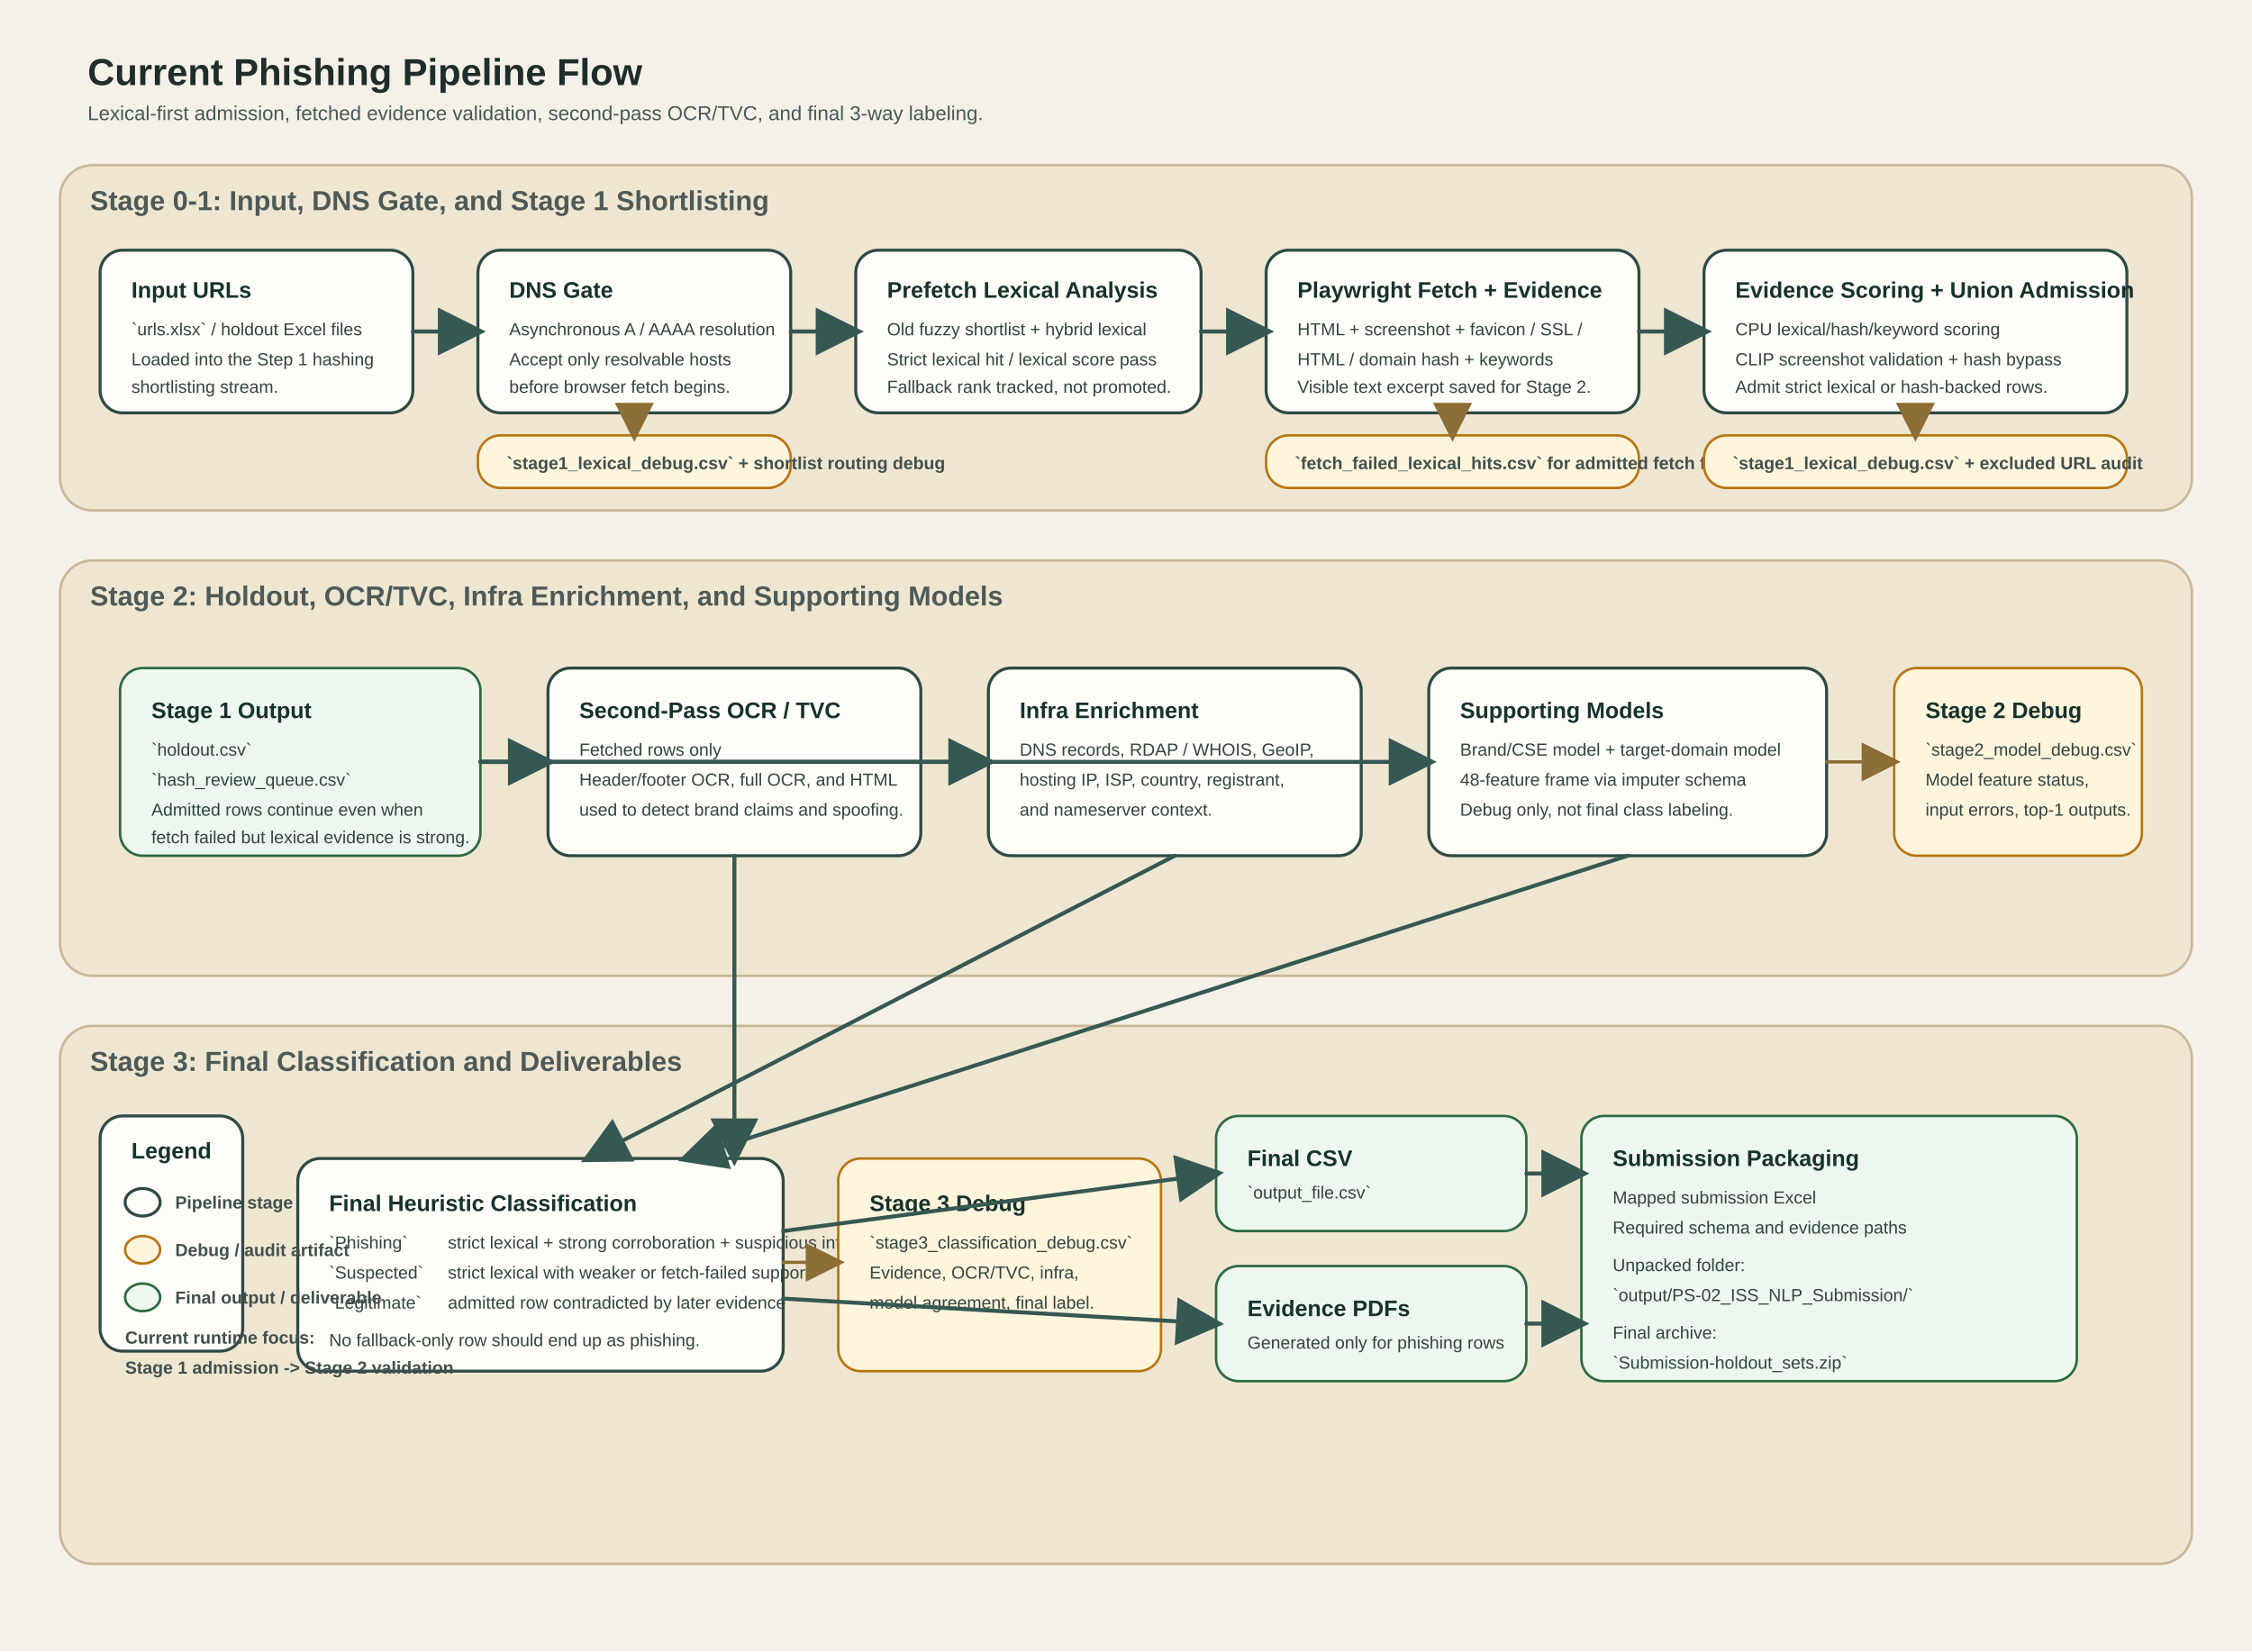
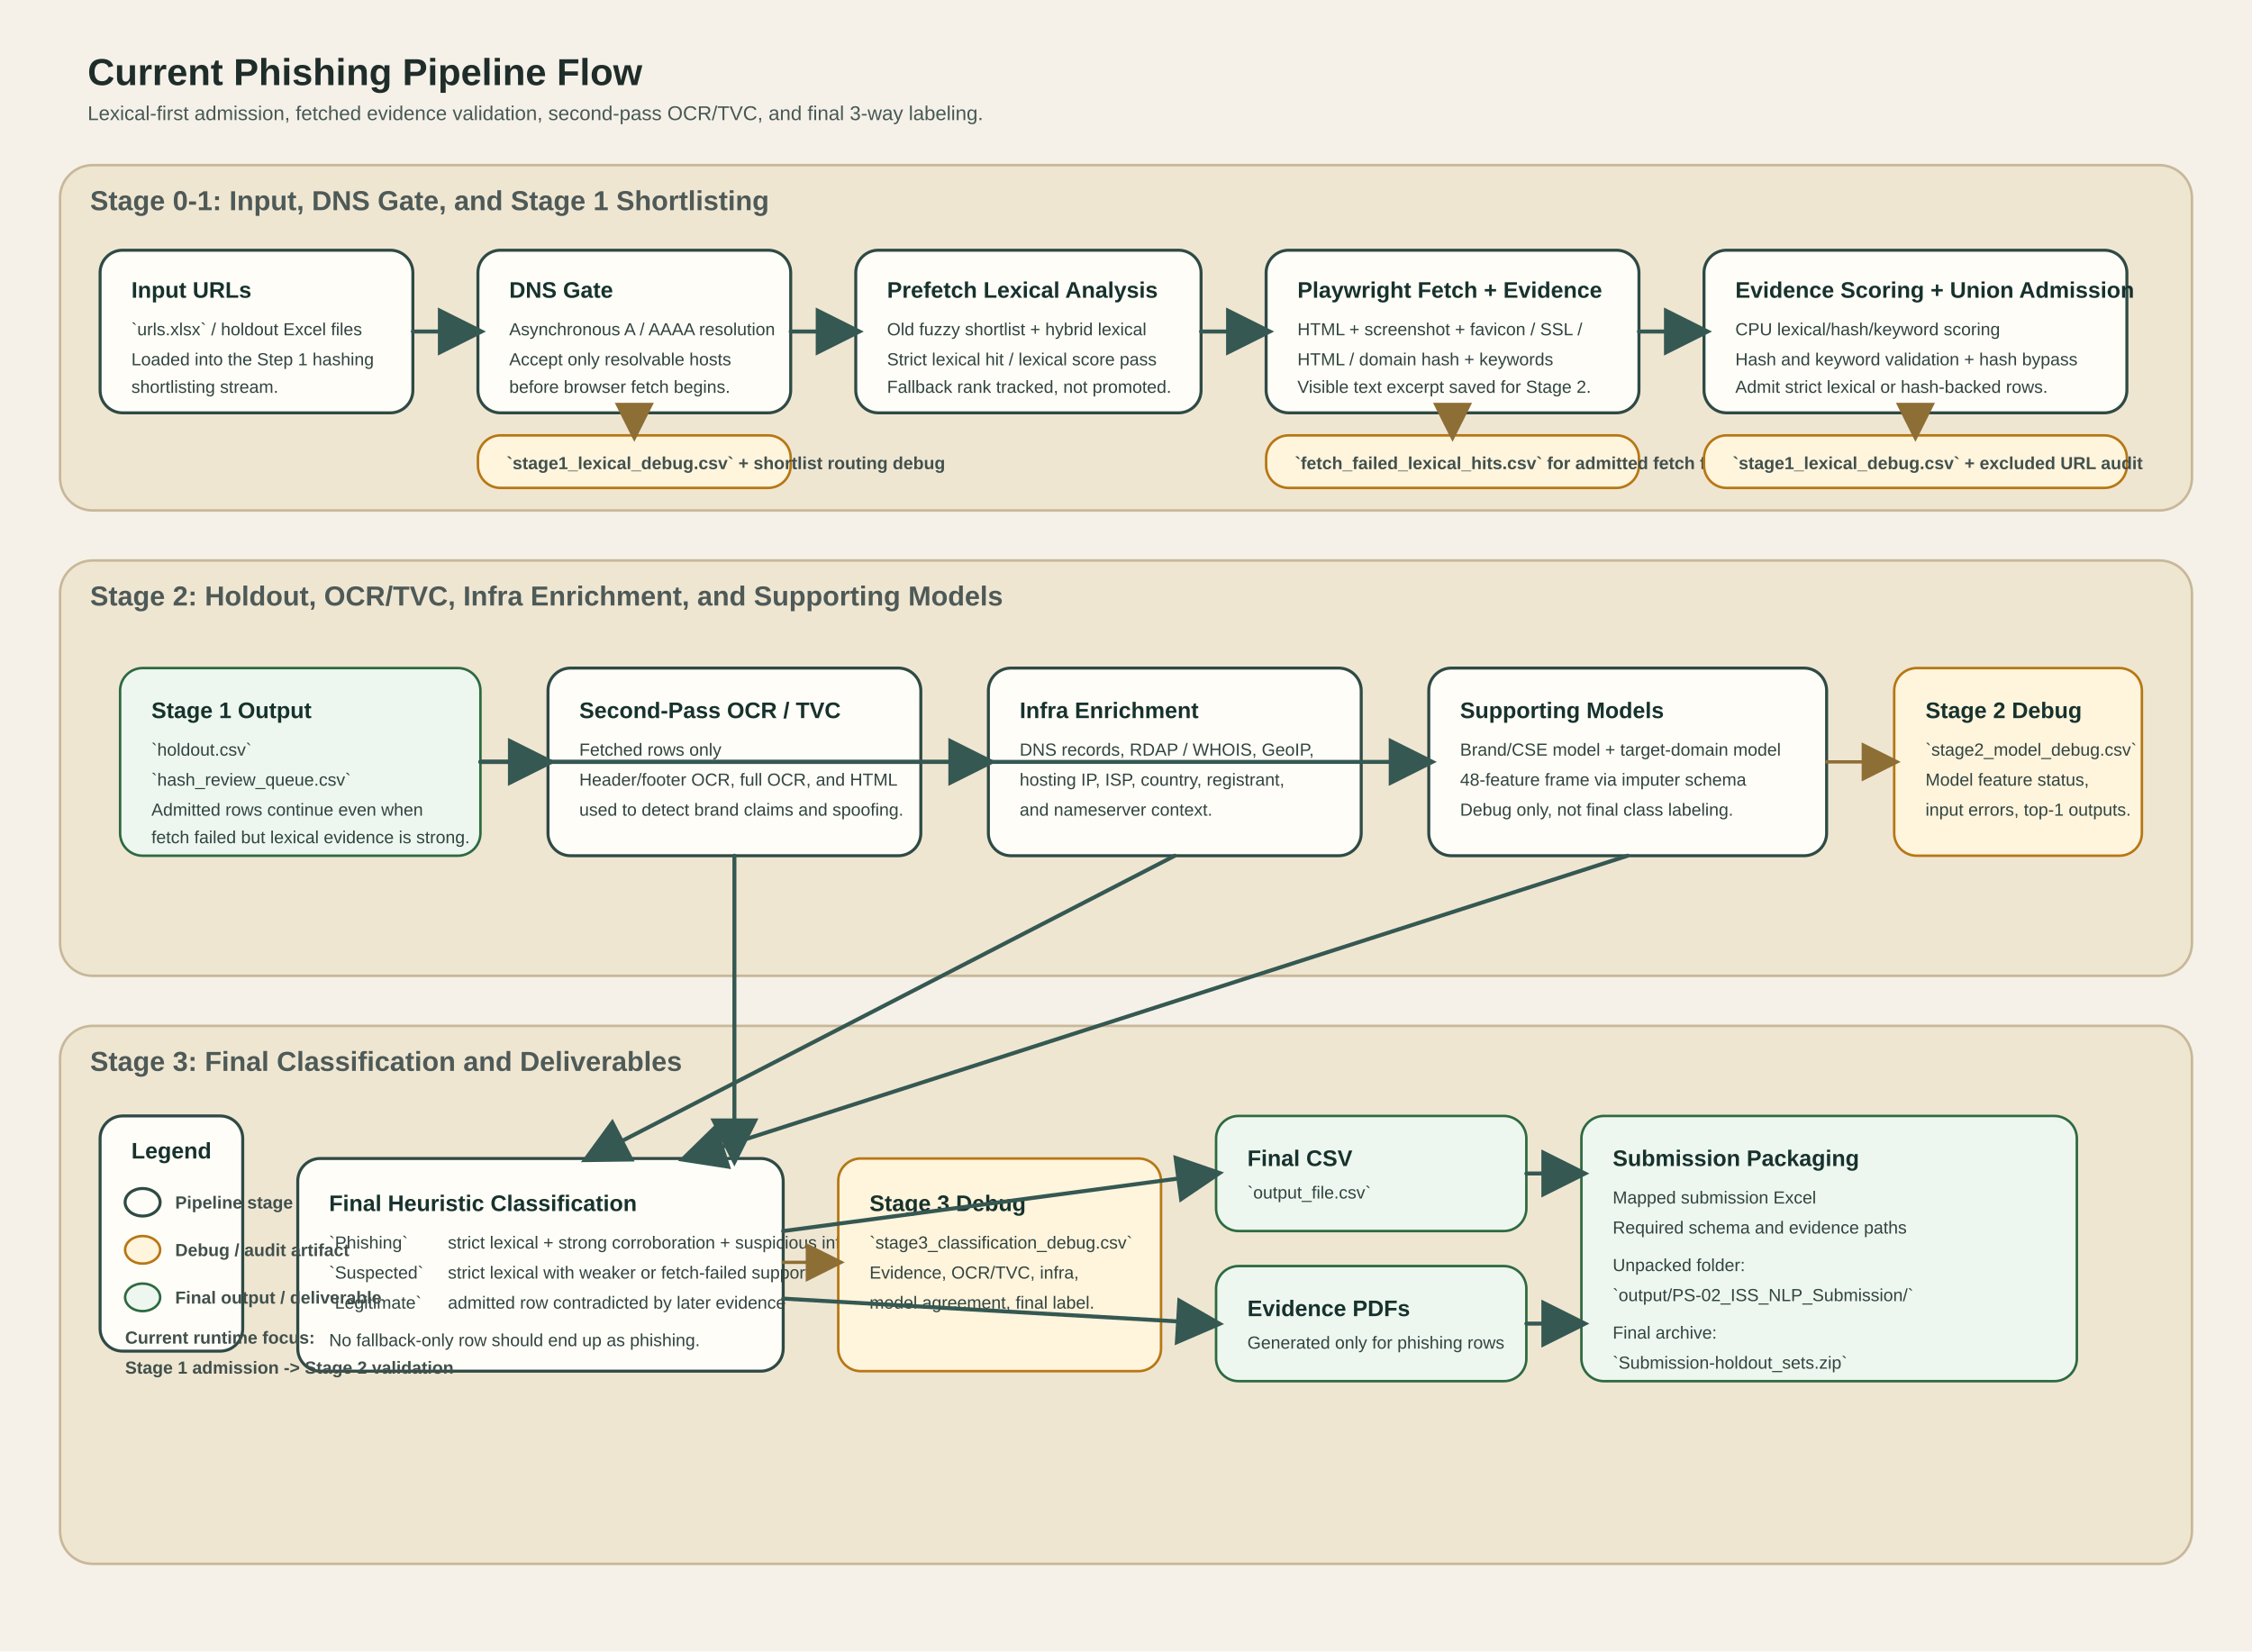
<svg xmlns="http://www.w3.org/2000/svg" width="1800" height="1320" viewBox="0 0 1800 1320" role="img" aria-labelledby="title desc">
  <defs>
    <style>
      .bg { fill: #f5f1e8; }
      .title { font: 700 30px 'Segoe UI', Arial, sans-serif; fill: #1f2d2a; }
      .subtitle { font: 400 16px 'Segoe UI', Arial, sans-serif; fill: #475854; }
      .group { fill: #efe6d2; stroke: #c8b899; stroke-width: 2; rx: 26; }
      .box { fill: #fffdf8; stroke: #2f4a45; stroke-width: 2.4; rx: 18; }
      .debug { fill: #fff4dc; stroke: #b77715; stroke-width: 2; rx: 18; }
      .output { fill: #edf7ef; stroke: #2d6a41; stroke-width: 2; rx: 18; }
      .label { font: 700 18px 'Segoe UI', Arial, sans-serif; fill: #17322d; }
      .body { font: 400 14px 'Segoe UI', Arial, sans-serif; fill: #314440; }
      .groupLabel { font: 700 22px 'Segoe UI', Arial, sans-serif; fill: #4e5a57; }
      .arrow { stroke: #355852; stroke-width: 3.2; fill: none; stroke-linecap: round; stroke-linejoin: round; }
      .arrowThin { stroke: #8d6e35; stroke-width: 2.6; fill: none; stroke-linecap: round; stroke-linejoin: round; }
      .legend { font: 600 14px 'Segoe UI', Arial, sans-serif; fill: #41504c; }
    </style>
    <marker id="arrowHead" markerWidth="12" markerHeight="12" refX="10" refY="6" orient="auto">
      <path d="M0,0 L12,6 L0,12 z" fill="#355852" />
    </marker>
    <marker id="arrowHeadThin" markerWidth="12" markerHeight="12" refX="10" refY="6" orient="auto">
      <path d="M0,0 L12,6 L0,12 z" fill="#8d6e35" />
    </marker>
  </defs>
  <rect class="bg" x="0" y="0" width="1800" height="1320" />
  <text class="title" x="70" y="68">Current Phishing Pipeline Flow</text>
  <text class="subtitle" x="70" y="96">Lexical-first admission, fetched evidence validation, second-pass OCR/TVC, and final 3-way labeling.</text>
  <rect class="group" x="48" y="132" width="1704" height="276" />
  <text class="groupLabel" x="72" y="168">Stage 0-1: Input, DNS Gate, and Stage 1 Shortlisting</text>
  <rect class="box" x="80" y="200" width="250" height="130" />
  <text class="label" x="105" y="238">Input URLs</text>
  <text class="body" x="105" y="268">`urls.xlsx` / holdout Excel files</text>
  <text class="body" x="105" y="292">Loaded into the Step 1 hashing</text>
  <text class="body" x="105" y="314">shortlisting stream.</text>
  <rect class="box" x="382" y="200" width="250" height="130" />
  <text class="label" x="407" y="238">DNS Gate</text>
  <text class="body" x="407" y="268">Asynchronous A / AAAA resolution</text>
  <text class="body" x="407" y="292">Accept only resolvable hosts</text>
  <text class="body" x="407" y="314">before browser fetch begins.</text>
  <rect class="box" x="684" y="200" width="276" height="130" />
  <text class="label" x="709" y="238">Prefetch Lexical Analysis</text>
  <text class="body" x="709" y="268">Old fuzzy shortlist + hybrid lexical</text>
  <text class="body" x="709" y="292">Strict lexical hit / lexical score pass</text>
  <text class="body" x="709" y="314">Fallback rank tracked, not promoted.</text>
  <rect class="box" x="1012" y="200" width="298" height="130" />
  <text class="label" x="1037" y="238">Playwright Fetch + Evidence</text>
  <text class="body" x="1037" y="268">HTML + screenshot + favicon / SSL /</text>
  <text class="body" x="1037" y="292">HTML / domain hash + keywords</text>
  <text class="body" x="1037" y="314">Visible text excerpt saved for Stage 2.</text>
  <rect class="box" x="1362" y="200" width="338" height="130" />
  <text class="label" x="1387" y="238">Evidence Scoring + Union Admission</text>
  <text class="body" x="1387" y="268">CPU lexical/hash/keyword scoring</text>
-   <text class="body" x="1387" y="292">CLIP screenshot validation + hash bypass</text>
+   <text class="body" x="1387" y="292">Hash and keyword validation + hash bypass</text>
  <text class="body" x="1387" y="314">Admit strict lexical or hash-backed rows.</text>
  <rect class="debug" x="382" y="348" width="250" height="42" />
  <text class="legend" x="405" y="375">`stage1_lexical_debug.csv` + shortlist routing debug</text>
  <rect class="debug" x="1012" y="348" width="298" height="42" />
  <text class="legend" x="1035" y="375">`fetch_failed_lexical_hits.csv` for admitted fetch failures</text>
  <rect class="debug" x="1362" y="348" width="338" height="42" />
  <text class="legend" x="1385" y="375">`stage1_lexical_debug.csv` + excluded URL audit</text>
  <path class="arrow" marker-end="url(#arrowHead)" d="M330 265 L382 265" />
  <path class="arrow" marker-end="url(#arrowHead)" d="M632 265 L684 265" />
  <path class="arrow" marker-end="url(#arrowHead)" d="M960 265 L1012 265" />
  <path class="arrow" marker-end="url(#arrowHead)" d="M1310 265 L1362 265" />
  <path class="arrowThin" marker-end="url(#arrowHeadThin)" d="M507 330 L507 348" />
  <path class="arrowThin" marker-end="url(#arrowHeadThin)" d="M1161 330 L1161 348" />
  <path class="arrowThin" marker-end="url(#arrowHeadThin)" d="M1531 330 L1531 348" />
  <rect class="group" x="48" y="448" width="1704" height="332" />
  <text class="groupLabel" x="72" y="484">Stage 2: Holdout, OCR/TVC, Infra Enrichment, and Supporting Models</text>
  <rect class="output" x="96" y="534" width="288" height="150" />
  <text class="label" x="121" y="574">Stage 1 Output</text>
  <text class="body" x="121" y="604">`holdout.csv`</text>
  <text class="body" x="121" y="628">`hash_review_queue.csv`</text>
  <text class="body" x="121" y="652">Admitted rows continue even when</text>
  <text class="body" x="121" y="674">fetch failed but lexical evidence is strong.</text>
  <rect class="box" x="438" y="534" width="298" height="150" />
  <text class="label" x="463" y="574">Second-Pass OCR / TVC</text>
  <text class="body" x="463" y="604">Fetched rows only</text>
  <text class="body" x="463" y="628">Header/footer OCR, full OCR, and HTML</text>
  <text class="body" x="463" y="652">used to detect brand claims and spoofing.</text>
  <rect class="box" x="790" y="534" width="298" height="150" />
  <text class="label" x="815" y="574">Infra Enrichment</text>
  <text class="body" x="815" y="604">DNS records, RDAP / WHOIS, GeoIP,</text>
  <text class="body" x="815" y="628">hosting IP, ISP, country, registrant,</text>
  <text class="body" x="815" y="652">and nameserver context.</text>
  <rect class="box" x="1142" y="534" width="318" height="150" />
  <text class="label" x="1167" y="574">Supporting Models</text>
  <text class="body" x="1167" y="604">Brand/CSE model + target-domain model</text>
  <text class="body" x="1167" y="628">48-feature frame via imputer schema</text>
  <text class="body" x="1167" y="652">Debug only, not final class labeling.</text>
  <rect class="debug" x="1514" y="534" width="198" height="150" />
  <text class="label" x="1539" y="574">Stage 2 Debug</text>
  <text class="body" x="1539" y="604">`stage2_model_debug.csv`</text>
  <text class="body" x="1539" y="628">Model feature status,</text>
  <text class="body" x="1539" y="652">input errors, top-1 outputs.</text>
  <path class="arrow" marker-end="url(#arrowHead)" d="M384 609 L438 609" />
  <path class="arrow" marker-end="url(#arrowHead)" d="M384 609 L790 609" />
  <path class="arrow" marker-end="url(#arrowHead)" d="M384 609 L1142 609" />
  <path class="arrowThin" marker-end="url(#arrowHeadThin)" d="M1460 609 L1514 609" />
  <rect class="group" x="48" y="820" width="1704" height="430" />
  <text class="groupLabel" x="72" y="856">Stage 3: Final Classification and Deliverables</text>
  <rect class="box" x="238" y="926" width="388" height="170" />
  <text class="label" x="263" y="968">Final Heuristic Classification</text>
  <text class="body" x="263" y="998">`Phishing`</text>
  <text class="body" x="358" y="998">strict lexical + strong corroboration + suspicious infra</text>
  <text class="body" x="263" y="1022">`Suspected`</text>
  <text class="body" x="358" y="1022">strict lexical with weaker or fetch-failed support</text>
  <text class="body" x="263" y="1046">`Legitimate`</text>
  <text class="body" x="358" y="1046">admitted row contradicted by later evidence</text>
  <text class="body" x="263" y="1076">No fallback-only row should end up as phishing.</text>
  <rect class="debug" x="670" y="926" width="258" height="170" />
  <text class="label" x="695" y="968">Stage 3 Debug</text>
  <text class="body" x="695" y="998">`stage3_classification_debug.csv`</text>
  <text class="body" x="695" y="1022">Evidence, OCR/TVC, infra,</text>
  <text class="body" x="695" y="1046">model agreement, final label.</text>
  <rect class="output" x="972" y="892" width="248" height="92" />
  <text class="label" x="997" y="932">Final CSV</text>
  <text class="body" x="997" y="958">`output_file.csv`</text>
  <rect class="output" x="972" y="1012" width="248" height="92" />
  <text class="label" x="997" y="1052">Evidence PDFs</text>
  <text class="body" x="997" y="1078">Generated only for phishing rows</text>
  <rect class="output" x="1264" y="892" width="396" height="212" />
  <text class="label" x="1289" y="932">Submission Packaging</text>
  <text class="body" x="1289" y="962">Mapped submission Excel</text>
  <text class="body" x="1289" y="986">Required schema and evidence paths</text>
  <text class="body" x="1289" y="1016">Unpacked folder:</text>
  <text class="body" x="1289" y="1040">`output/PS-02_ISS_NLP_Submission/`</text>
  <text class="body" x="1289" y="1070">Final archive:</text>
  <text class="body" x="1289" y="1094">`Submission-holdout_sets.zip`</text>
  <path class="arrow" marker-end="url(#arrowHead)" d="M587 684 L587 926" />
  <path class="arrow" marker-end="url(#arrowHead)" d="M939 684 L470 926" />
  <path class="arrow" marker-end="url(#arrowHead)" d="M1301 684 L548 926" />
  <path class="arrowThin" marker-end="url(#arrowHeadThin)" d="M626 1009 L670 1009" />
  <path class="arrow" marker-end="url(#arrowHead)" d="M626 984 L972 938" />
  <path class="arrow" marker-end="url(#arrowHead)" d="M626 1038 L972 1058" />
  <path class="arrow" marker-end="url(#arrowHead)" d="M1220 938 L1264 938" />
  <path class="arrow" marker-end="url(#arrowHead)" d="M1220 1058 L1264 1058" />
  <rect class="box" x="80" y="892" width="114" height="188" />
  <text class="label" x="105" y="926">Legend</text>
  <rect class="box" x="100" y="950" width="28" height="22" />
  <text class="legend" x="140" y="966">Pipeline stage</text>
  <rect class="debug" x="100" y="988" width="28" height="22" />
  <text class="legend" x="140" y="1004">Debug / audit artifact</text>
  <rect class="output" x="100" y="1026" width="28" height="22" />
  <text class="legend" x="140" y="1042">Final output / deliverable</text>
  <text class="legend" x="100" y="1074">Current runtime focus:</text>
  <text class="legend" x="100" y="1098">Stage 1 admission -&gt; Stage 2 validation</text>
</svg>
